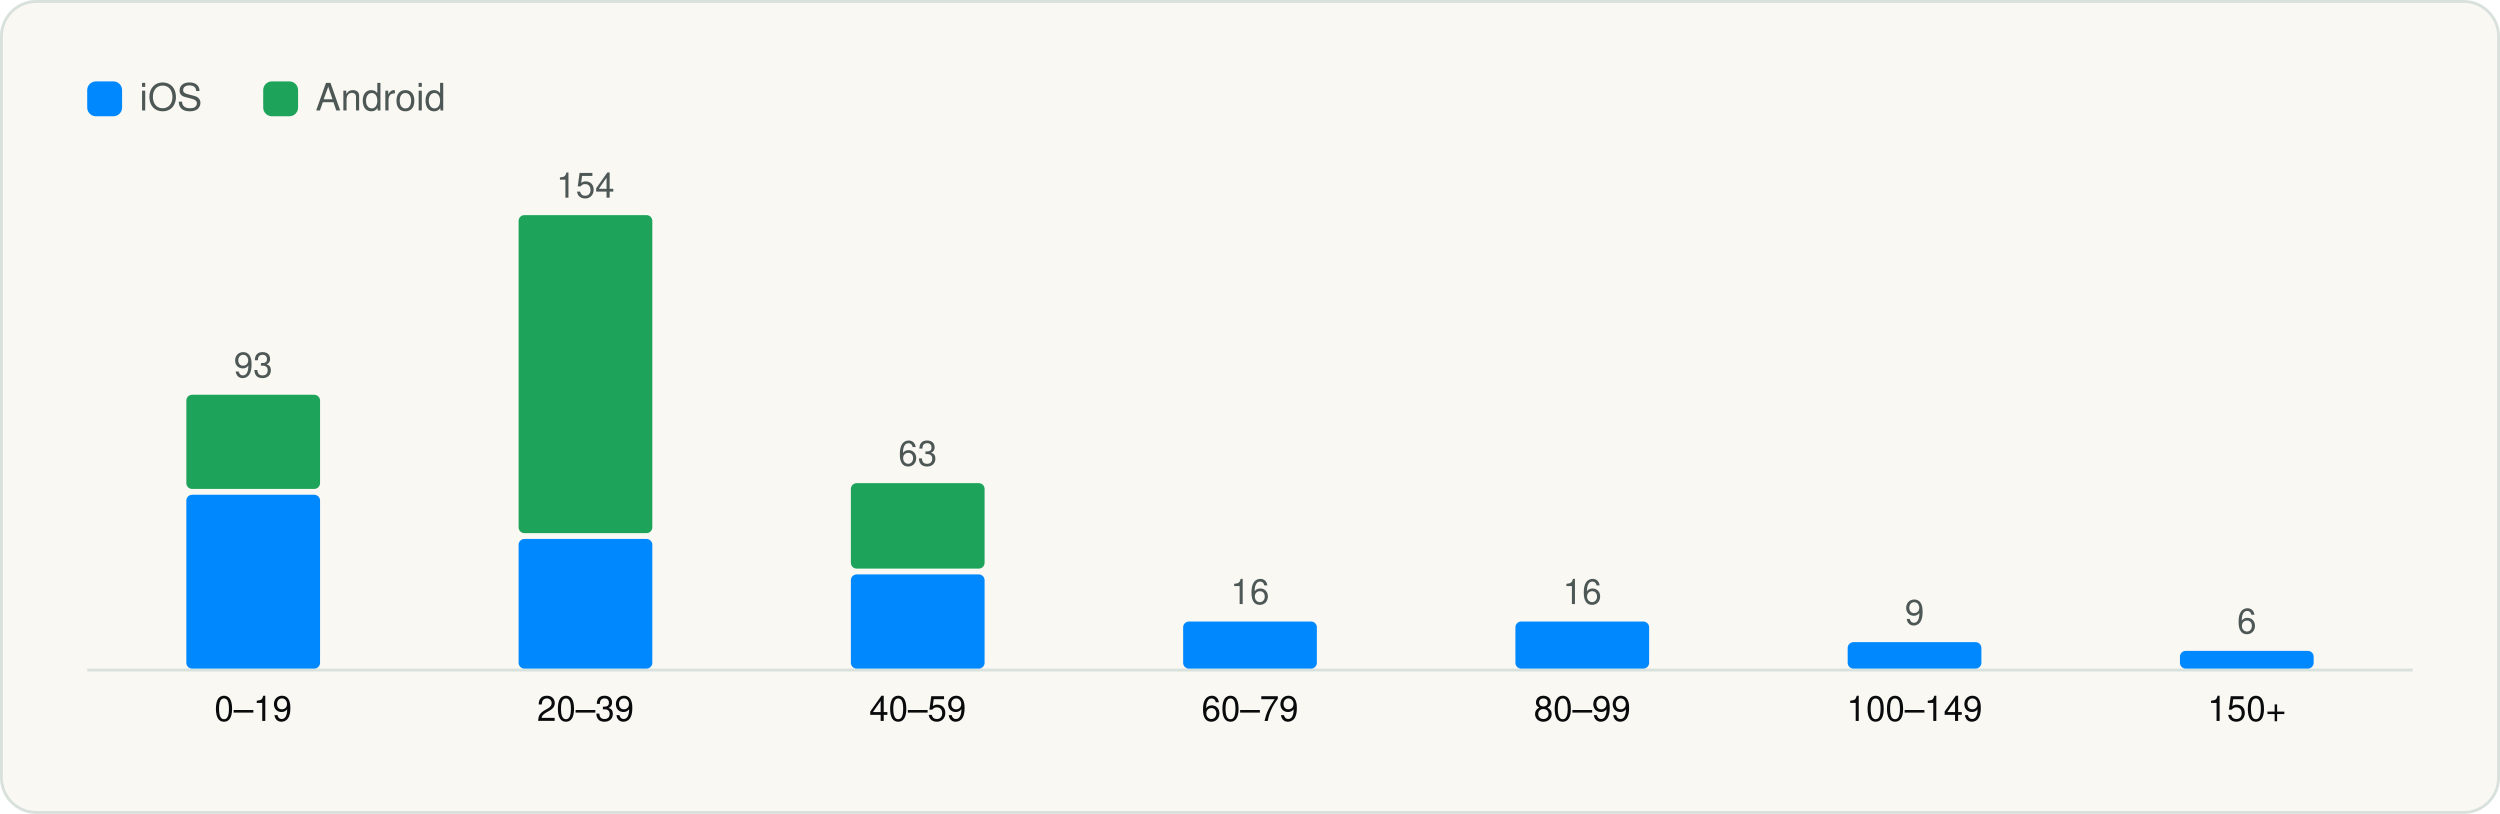
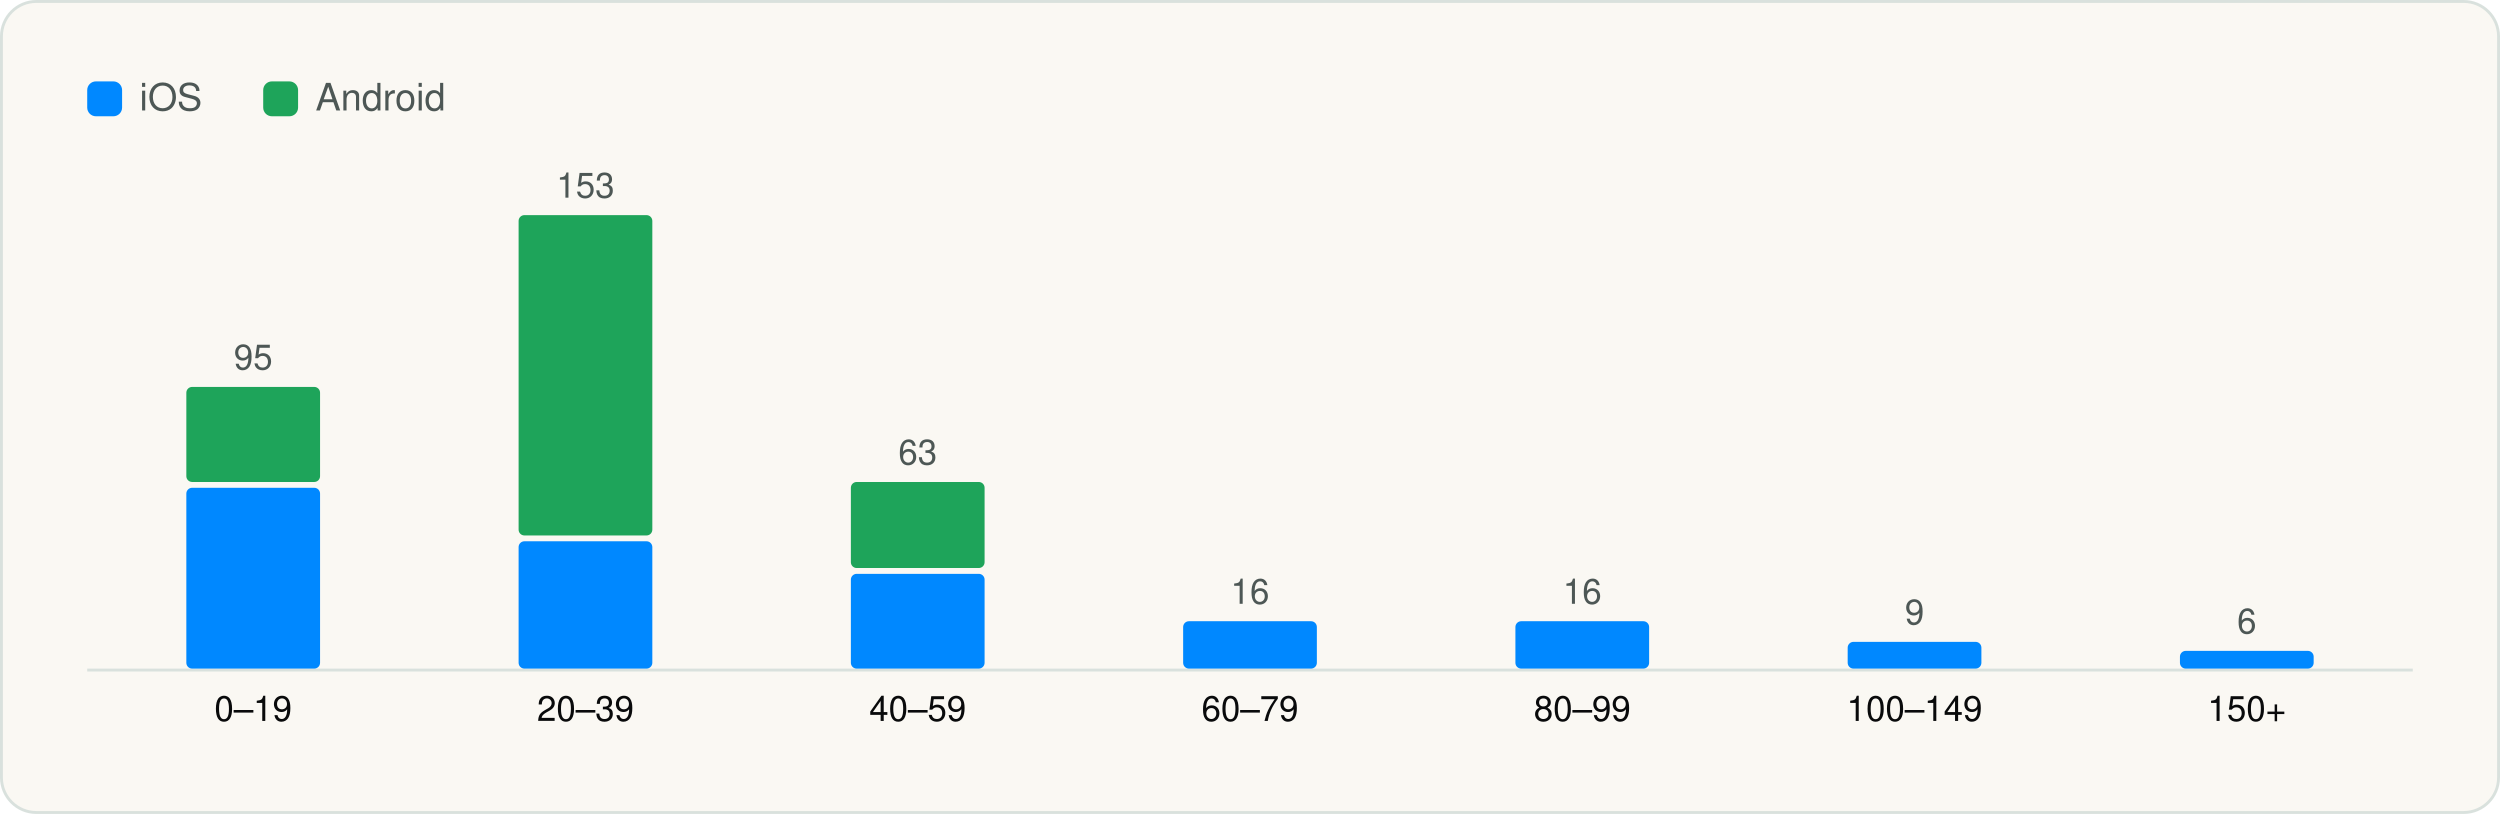
<svg xmlns="http://www.w3.org/2000/svg" viewBox="0 0 860 280" width="860" height="280" role="img" aria-label="SDKs per app" font-family="Geist, -apple-system, BlinkMacSystemFont, 'Segoe UI', Helvetica, Arial, sans-serif">
  <rect x="0.5" y="0.5" width="859" height="279" rx="12" fill="#FAF8F3" stroke="#D9E1DD" />
  <g transform="translate(20 20)">
    <rect x="10" y="8" width="12" height="12" rx="3" fill="#0088FF" />
    <text x="28" y="18" font-size="13" fill="#4D5755">iOS</text>
    <rect x="70.54" y="8" width="12" height="12" rx="3" fill="#1EA45A" />
    <text x="88.54" y="18" font-size="13" fill="#4D5755">Android</text>
    <line x1="10" y1="210.5" x2="810" y2="210.5" stroke="#D9E1DD" />
-     <rect x="44.1" y="150.2" width="46.0" height="59.8" rx="2" fill="#0088FF" />
-     <rect x="44.1" y="115.8" width="46.0" height="32.4" rx="2" fill="#1EA45A" />
-     <text x="67.1" y="109.8" font-size="12" text-anchor="middle" fill="#4D5755">93</text>
+     <rect x="44.1" y="147.8" width="46.0" height="62.2" rx="2" fill="#0088FF" />
+     <rect x="44.1" y="113.1" width="46.0" height="32.7" rx="2" fill="#1EA45A" />
+     <text x="67.1" y="107.1" font-size="12" text-anchor="middle" fill="#4D5755">95</text>
    <text x="67.1" y="228.0" font-size="12" text-anchor="middle" fill="#090A0B">0–19</text>
-     <rect x="158.4" y="165.4" width="46.0" height="44.6" rx="2" fill="#0088FF" />
-     <rect x="158.4" y="54.0" width="46.0" height="109.4" rx="2" fill="#1EA45A" />
-     <text x="181.4" y="48.0" font-size="12" text-anchor="middle" fill="#4D5755">154</text>
+     <rect x="158.4" y="166.2" width="46.0" height="43.8" rx="2" fill="#0088FF" />
+     <rect x="158.4" y="54.0" width="46.0" height="110.2" rx="2" fill="#1EA45A" />
+     <text x="181.4" y="48.0" font-size="12" text-anchor="middle" fill="#4D5755">153</text>
    <text x="181.4" y="228.0" font-size="12" text-anchor="middle" fill="#090A0B">20–39</text>
-     <rect x="272.7" y="177.6" width="46.0" height="32.4" rx="2" fill="#0088FF" />
-     <rect x="272.7" y="146.2" width="46.0" height="29.4" rx="2" fill="#1EA45A" />
-     <text x="295.7" y="140.2" font-size="12" text-anchor="middle" fill="#4D5755">63</text>
+     <rect x="272.7" y="177.4" width="46.0" height="32.6" rx="2" fill="#0088FF" />
+     <rect x="272.7" y="145.8" width="46.0" height="29.6" rx="2" fill="#1EA45A" />
+     <text x="295.7" y="139.8" font-size="12" text-anchor="middle" fill="#4D5755">63</text>
    <text x="295.7" y="228.0" font-size="12" text-anchor="middle" fill="#090A0B">40–59</text>
-     <rect x="387.0" y="193.8" width="46.0" height="16.2" rx="2" fill="#0088FF" />
-     <text x="410.0" y="187.8" font-size="12" text-anchor="middle" fill="#4D5755">16</text>
+     <rect x="387.0" y="193.7" width="46.0" height="16.3" rx="2" fill="#0088FF" />
+     <text x="410.0" y="187.7" font-size="12" text-anchor="middle" fill="#4D5755">16</text>
    <text x="410.0" y="228.0" font-size="12" text-anchor="middle" fill="#090A0B">60–79</text>
-     <rect x="501.3" y="193.8" width="46.0" height="16.2" rx="2" fill="#0088FF" />
-     <text x="524.3" y="187.8" font-size="12" text-anchor="middle" fill="#4D5755">16</text>
+     <rect x="501.3" y="193.7" width="46.0" height="16.3" rx="2" fill="#0088FF" />
+     <text x="524.3" y="187.7" font-size="12" text-anchor="middle" fill="#4D5755">16</text>
    <text x="524.3" y="228.0" font-size="12" text-anchor="middle" fill="#090A0B">80–99</text>
-     <rect x="615.6" y="200.9" width="46.0" height="9.1" rx="2" fill="#0088FF" />
-     <text x="638.6" y="194.9" font-size="12" text-anchor="middle" fill="#4D5755">9</text>
+     <rect x="615.6" y="200.8" width="46.0" height="9.2" rx="2" fill="#0088FF" />
+     <text x="638.6" y="194.8" font-size="12" text-anchor="middle" fill="#4D5755">9</text>
    <text x="638.6" y="228.0" font-size="12" text-anchor="middle" fill="#090A0B">100–149</text>
    <rect x="729.9" y="203.9" width="46.0" height="6.1" rx="2" fill="#0088FF" />
    <text x="752.9" y="197.9" font-size="12" text-anchor="middle" fill="#4D5755">6</text>
    <text x="752.9" y="228.0" font-size="12" text-anchor="middle" fill="#090A0B">150+</text>
  </g>
</svg>
